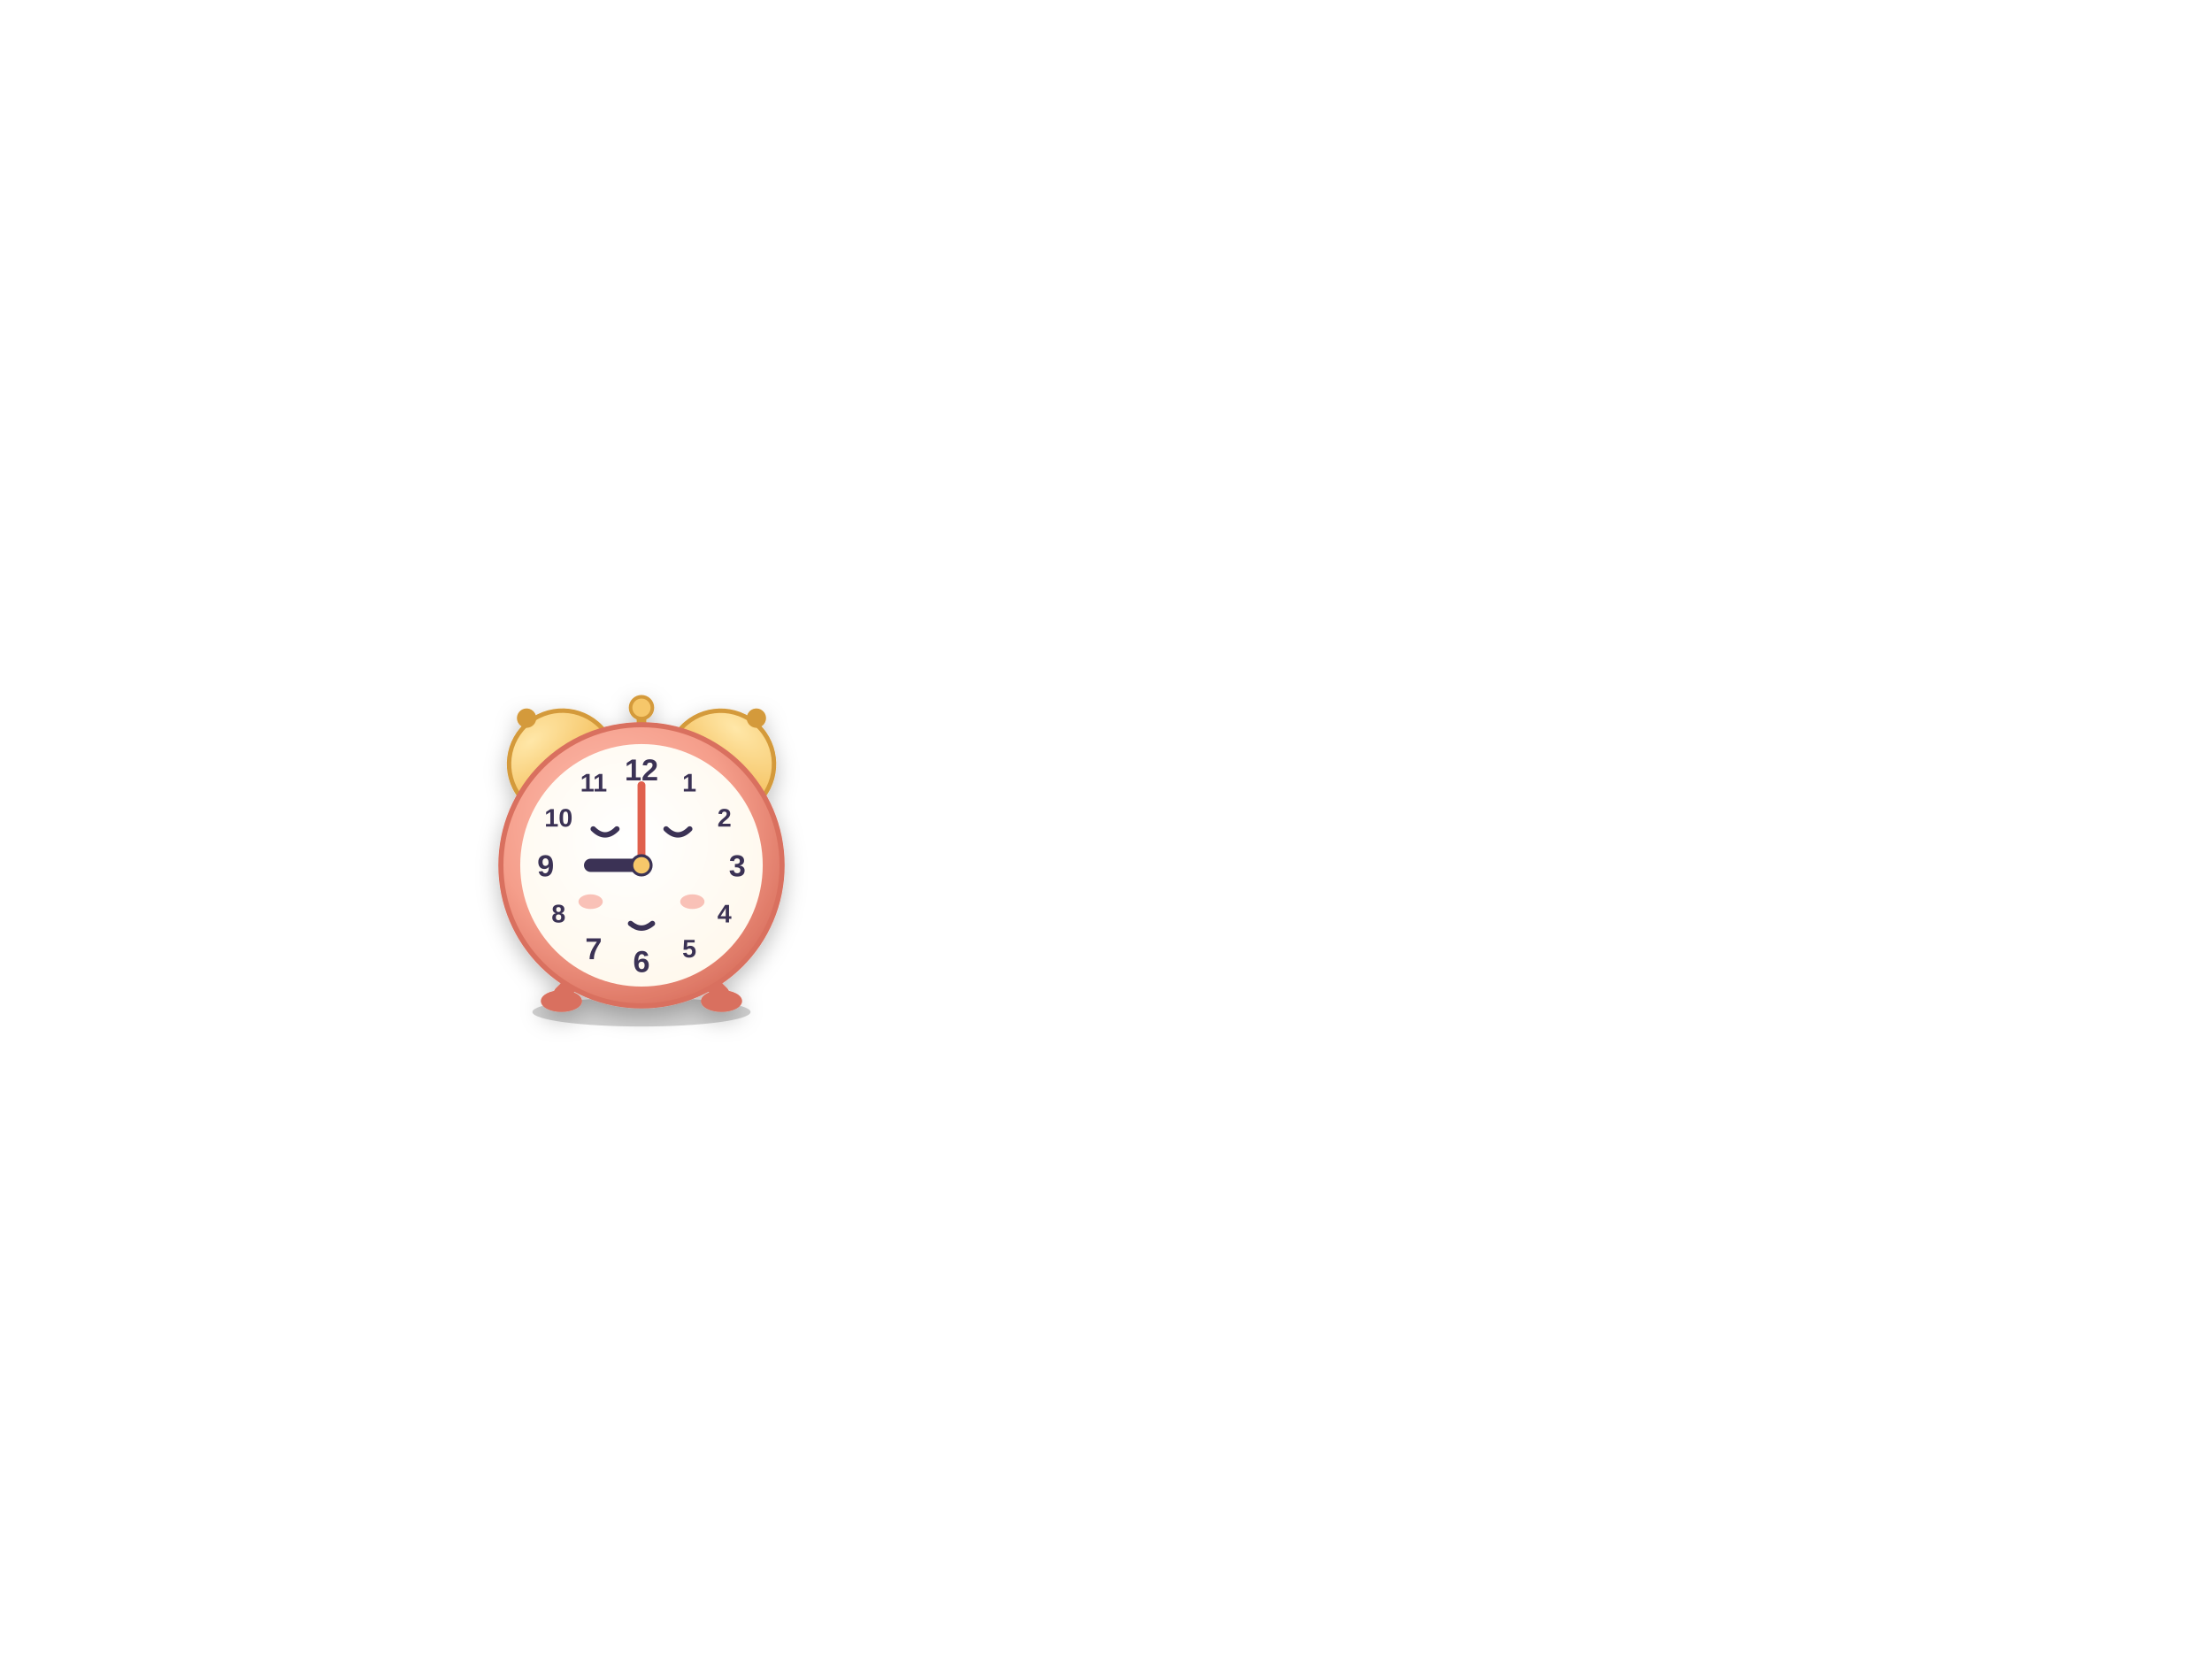
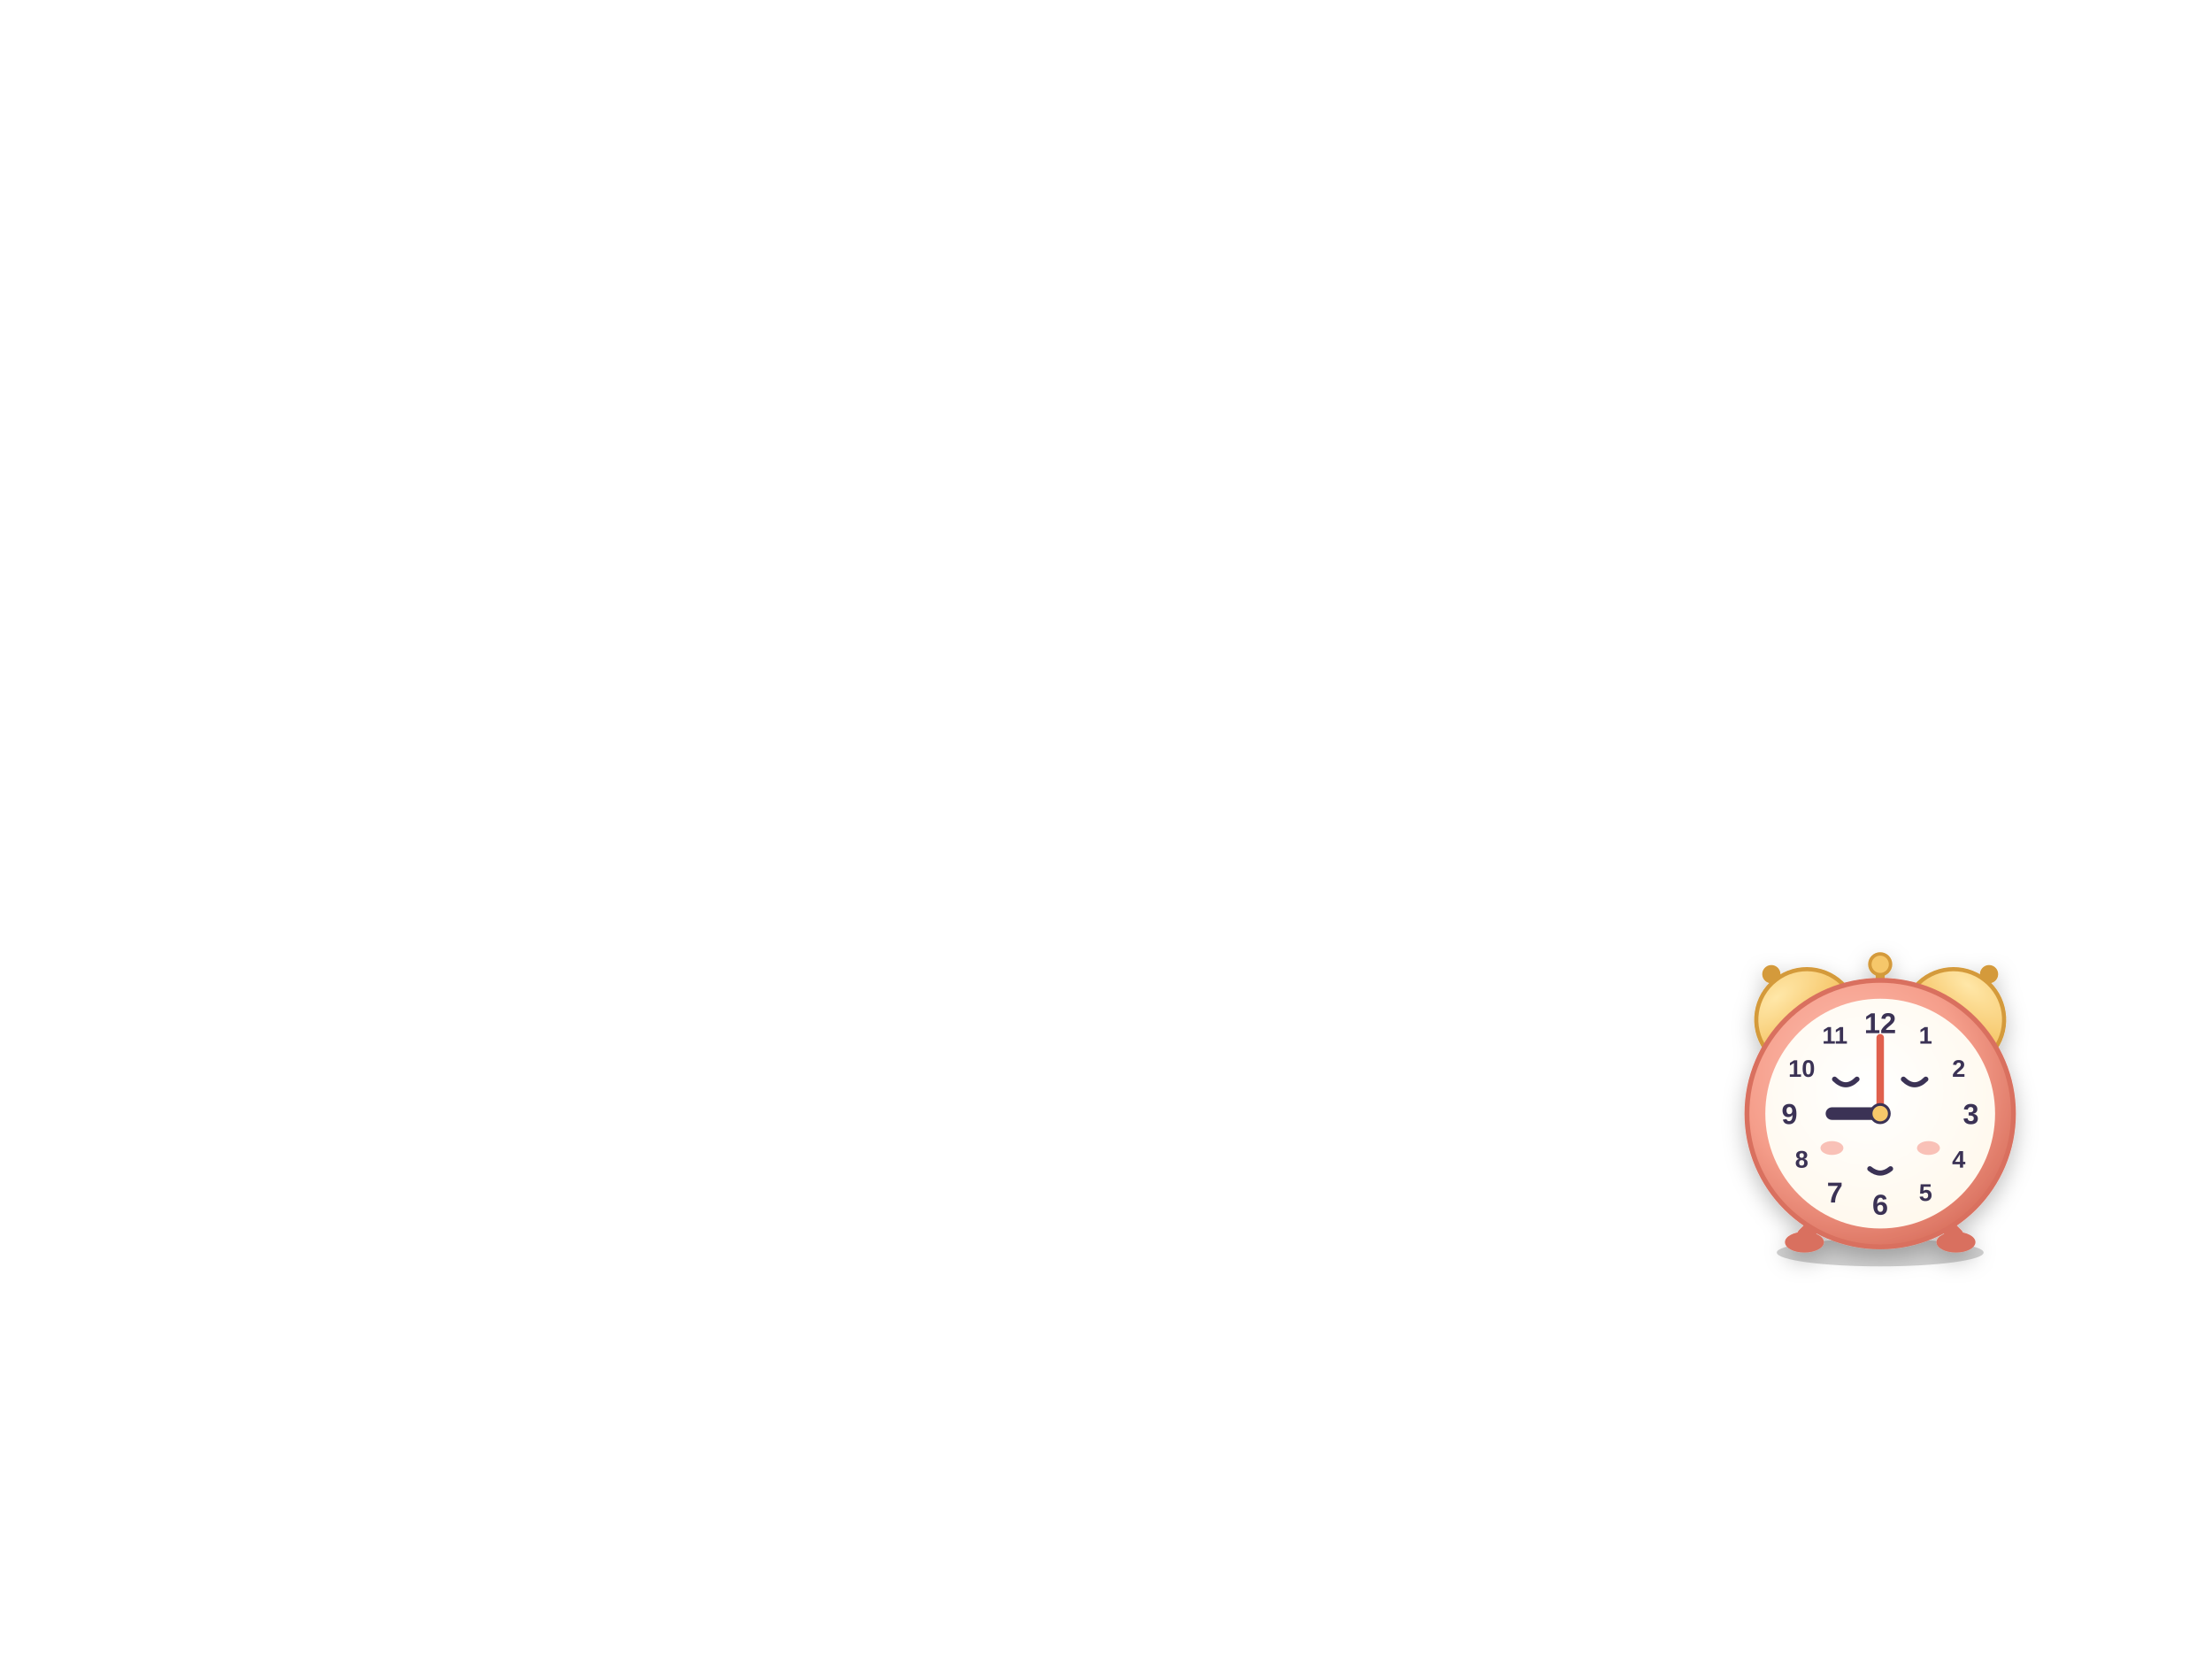
<svg xmlns="http://www.w3.org/2000/svg" viewBox="0 0 1600 1200" width="1600" height="1200">
  <defs>
    <radialGradient id="body" cx="40%" cy="35%" r="70%">
      <stop offset="0" stop-color="#FFC2B4" />
      <stop offset="0.6" stop-color="#F59E8B" />
      <stop offset="1" stop-color="#D9705E" />
    </radialGradient>
    <radialGradient id="bell" cx="40%" cy="30%" r="80%">
      <stop offset="0" stop-color="#FFE7A8" />
      <stop offset="1" stop-color="#F6C76B" />
    </radialGradient>
    <radialGradient id="dial" cx="45%" cy="40%" r="65%">
      <stop offset="0" stop-color="#FFFFFF" />
      <stop offset="1" stop-color="#FFF8EC" />
    </radialGradient>
    <filter id="soft" x="-20%" y="-20%" width="140%" height="140%">
      <feDropShadow dx="0" dy="6" stdDeviation="8" flood-color="#000" flood-opacity="0.25" />
    </filter>
  </defs>
-   <ellipse cx="464.0" cy="732.0" rx="78.9" ry="10.5" fill="#000" opacity="0.18" />
+   <ellipse cx="1360.0" cy="906.0" rx="74.8" ry="10.0" fill="#000" opacity="0.18" />
  <g filter="url(#soft)">
-     <line x1="424.5" y1="700.4" x2="406.1" y2="718.8" stroke="#D9705E" stroke-width="11.4" stroke-linecap="round" />
-     <ellipse cx="406.1" cy="724.1" rx="14.9" ry="7.9" fill="#D9705E" />
-     <line x1="503.5" y1="700.4" x2="521.9" y2="718.8" stroke="#D9705E" stroke-width="11.4" stroke-linecap="round" />
-     <ellipse cx="521.9" cy="724.1" rx="14.9" ry="7.9" fill="#D9705E" />
-     <g transform="rotate(-38 402.5 547.1)">
-       <path d="M363.9,554.1 a38.6,38.6 0 0 1 77.2,0 z" fill="url(#bell)" stroke="#D49A3A" stroke-width="3.2" />
-       <circle cx="402.5" cy="512.0" r="7.0" fill="#D49A3A" />
+     <line x1="1322.6" y1="876.1" x2="1305.2" y2="893.5" stroke="#D9705E" stroke-width="10.8" stroke-linecap="round" />
+     <ellipse cx="1305.2" cy="898.5" rx="14.1" ry="7.5" fill="#D9705E" />
+     <line x1="1397.4" y1="876.1" x2="1414.8" y2="893.5" stroke="#D9705E" stroke-width="10.8" stroke-linecap="round" />
+     <ellipse cx="1414.8" cy="898.5" rx="14.1" ry="7.5" fill="#D9705E" />
+     <g transform="rotate(-38 1301.7 730.8)">
+       <path d="M1265.1,737.5 a36.6,36.6 0 0 1 73.1,0 z" fill="url(#bell)" stroke="#D49A3A" stroke-width="3.0" />
+       <circle cx="1301.7" cy="697.6" r="6.6" fill="#D49A3A" />
    </g>
-     <g transform="rotate(38 525.5 547.1)">
-       <path d="M487.0,554.1 a38.6,38.6 0 0 1 77.2,0 z" fill="url(#bell)" stroke="#D49A3A" stroke-width="3.2" />
-       <circle cx="525.5" cy="512.0" r="7.0" fill="#D49A3A" />
+     <g transform="rotate(38 1418.3 730.8)">
+       <path d="M1381.8,737.5 a36.6,36.6 0 0 1 73.1,0 z" fill="url(#bell)" stroke="#D49A3A" stroke-width="3.0" />
+       <circle cx="1418.3" cy="697.6" r="6.6" fill="#D49A3A" />
    </g>
-     <line x1="464.0" y1="533.8" x2="464.0" y2="513.6" stroke="#D49A3A" stroke-width="7.0" stroke-linecap="round" />
-     <circle cx="464.0" cy="511.9" r="7.9" fill="#F6C76B" stroke="#D49A3A" stroke-width="2.6" />
-     <circle cx="464.0" cy="625.9" r="101.7" fill="url(#body)" stroke="#D9705E" stroke-width="3.7" />
-     <circle cx="464.0" cy="625.9" r="87.7" fill="url(#dial)" />
-     <text x="498.6" y="572.5" font-size="18.4" text-anchor="middle" font-family="Arial Rounded MT Bold, Arial, sans-serif" font-weight="bold" fill="#3B3355">1</text>
-     <text x="524.0" y="597.9" font-size="18.4" text-anchor="middle" font-family="Arial Rounded MT Bold, Arial, sans-serif" font-weight="bold" fill="#3B3355">2</text>
-     <text x="533.3" y="633.8" font-size="21.9" text-anchor="middle" font-family="Arial Rounded MT Bold, Arial, sans-serif" font-weight="bold" fill="#3B3355">3</text>
-     <text x="524.0" y="667.2" font-size="18.4" text-anchor="middle" font-family="Arial Rounded MT Bold, Arial, sans-serif" font-weight="bold" fill="#3B3355">4</text>
-     <text x="498.6" y="692.5" font-size="18.4" text-anchor="middle" font-family="Arial Rounded MT Bold, Arial, sans-serif" font-weight="bold" fill="#3B3355">5</text>
-     <text x="464.0" y="703.1" font-size="21.9" text-anchor="middle" font-family="Arial Rounded MT Bold, Arial, sans-serif" font-weight="bold" fill="#3B3355">6</text>
-     <text x="429.4" y="693.8" font-size="21.9" text-anchor="middle" font-family="Arial Rounded MT Bold, Arial, sans-serif" font-weight="bold" fill="#3B3355">7</text>
-     <text x="404.0" y="667.2" font-size="18.4" text-anchor="middle" font-family="Arial Rounded MT Bold, Arial, sans-serif" font-weight="bold" fill="#3B3355">8</text>
-     <text x="394.7" y="633.8" font-size="21.9" text-anchor="middle" font-family="Arial Rounded MT Bold, Arial, sans-serif" font-weight="bold" fill="#3B3355">9</text>
-     <text x="404.0" y="597.9" font-size="18.4" text-anchor="middle" font-family="Arial Rounded MT Bold, Arial, sans-serif" font-weight="bold" fill="#3B3355">10</text>
-     <text x="429.4" y="572.5" font-size="18.4" text-anchor="middle" font-family="Arial Rounded MT Bold, Arial, sans-serif" font-weight="bold" fill="#3B3355">11</text>
-     <text x="464.0" y="564.5" font-size="21.9" text-anchor="middle" font-family="Arial Rounded MT Bold, Arial, sans-serif" font-weight="bold" fill="#3B3355">12</text>
-     <path d="M429.1,599.6 q8.6,8.6 17.1,0" stroke="#3B3355" stroke-width="3.9" stroke-linecap="round" fill="none" />
-     <ellipse cx="427.2" cy="652.2" rx="8.8" ry="5.3" fill="#F7B3A8" opacity="0.8" />
-     <path d="M481.8,599.6 q8.6,8.6 17.1,0" stroke="#3B3355" stroke-width="3.9" stroke-linecap="round" fill="none" />
-     <ellipse cx="500.8" cy="652.2" rx="8.8" ry="5.3" fill="#F7B3A8" opacity="0.8" />
-     <path d="M456.1,668.0 q7.9,6.6 15.8,0" stroke="#3B3355" stroke-width="3.9" stroke-linecap="round" fill="none" />
-     <line x1="464.0" y1="625.9" x2="464.0" y2="568.0" stroke="#E0604E" stroke-width="5.7" stroke-linecap="round" />
-     <line x1="464.0" y1="625.9" x2="427.2" y2="625.9" stroke="#3B3355" stroke-width="9.6" stroke-linecap="round" />
-     <circle cx="464.0" cy="625.9" r="7.0" fill="#F6C76B" stroke="#3B3355" stroke-width="2.1" />
+     <line x1="1360.0" y1="718.2" x2="1360.0" y2="699.1" stroke="#D49A3A" stroke-width="6.6" stroke-linecap="round" />
+     <circle cx="1360.0" cy="697.5" r="7.5" fill="#F6C76B" stroke="#D49A3A" stroke-width="2.5" />
+     <circle cx="1360.0" cy="805.5" r="96.4" fill="url(#body)" stroke="#D9705E" stroke-width="3.5" />
+     <circle cx="1360.0" cy="805.5" r="83.1" fill="url(#dial)" />
+     <text x="1392.8" y="754.9" font-size="17.4" text-anchor="middle" font-family="Arial Rounded MT Bold, Arial, sans-serif" font-weight="bold" fill="#3B3355">1</text>
+     <text x="1416.8" y="778.9" font-size="17.4" text-anchor="middle" font-family="Arial Rounded MT Bold, Arial, sans-serif" font-weight="bold" fill="#3B3355">2</text>
+     <text x="1425.6" y="813.0" font-size="20.8" text-anchor="middle" font-family="Arial Rounded MT Bold, Arial, sans-serif" font-weight="bold" fill="#3B3355">3</text>
+     <text x="1416.8" y="844.6" font-size="17.4" text-anchor="middle" font-family="Arial Rounded MT Bold, Arial, sans-serif" font-weight="bold" fill="#3B3355">4</text>
+     <text x="1392.8" y="868.6" font-size="17.4" text-anchor="middle" font-family="Arial Rounded MT Bold, Arial, sans-serif" font-weight="bold" fill="#3B3355">5</text>
+     <text x="1360.0" y="878.6" font-size="20.8" text-anchor="middle" font-family="Arial Rounded MT Bold, Arial, sans-serif" font-weight="bold" fill="#3B3355">6</text>
+     <text x="1327.2" y="869.8" font-size="20.8" text-anchor="middle" font-family="Arial Rounded MT Bold, Arial, sans-serif" font-weight="bold" fill="#3B3355">7</text>
+     <text x="1303.2" y="844.6" font-size="17.4" text-anchor="middle" font-family="Arial Rounded MT Bold, Arial, sans-serif" font-weight="bold" fill="#3B3355">8</text>
+     <text x="1294.4" y="813.0" font-size="20.8" text-anchor="middle" font-family="Arial Rounded MT Bold, Arial, sans-serif" font-weight="bold" fill="#3B3355">9</text>
+     <text x="1303.2" y="778.9" font-size="17.4" text-anchor="middle" font-family="Arial Rounded MT Bold, Arial, sans-serif" font-weight="bold" fill="#3B3355">10</text>
+     <text x="1327.2" y="754.9" font-size="17.4" text-anchor="middle" font-family="Arial Rounded MT Bold, Arial, sans-serif" font-weight="bold" fill="#3B3355">11</text>
+     <text x="1360.0" y="747.3" font-size="20.8" text-anchor="middle" font-family="Arial Rounded MT Bold, Arial, sans-serif" font-weight="bold" fill="#3B3355">12</text>
+     <path d="M1327.0,780.6 q8.1,8.1 16.2,0" stroke="#3B3355" stroke-width="3.7" stroke-linecap="round" fill="none" />
+     <ellipse cx="1325.1" cy="830.4" rx="8.3" ry="5.0" fill="#F7B3A8" opacity="0.8" />
+     <path d="M1376.8,780.6 q8.1,8.1 16.2,0" stroke="#3B3355" stroke-width="3.7" stroke-linecap="round" fill="none" />
+     <ellipse cx="1394.9" cy="830.4" rx="8.3" ry="5.0" fill="#F7B3A8" opacity="0.8" />
+     <path d="M1352.5,845.4 q7.5,6.2 15.0,0" stroke="#3B3355" stroke-width="3.7" stroke-linecap="round" fill="none" />
+     <line x1="1360.0" y1="805.5" x2="1360.0" y2="750.6" stroke="#E0604E" stroke-width="5.4" stroke-linecap="round" />
+     <line x1="1360.0" y1="805.5" x2="1325.1" y2="805.5" stroke="#3B3355" stroke-width="9.1" stroke-linecap="round" />
+     <circle cx="1360.0" cy="805.5" r="6.6" fill="#F6C76B" stroke="#3B3355" stroke-width="2.0" />
  </g>
</svg>
